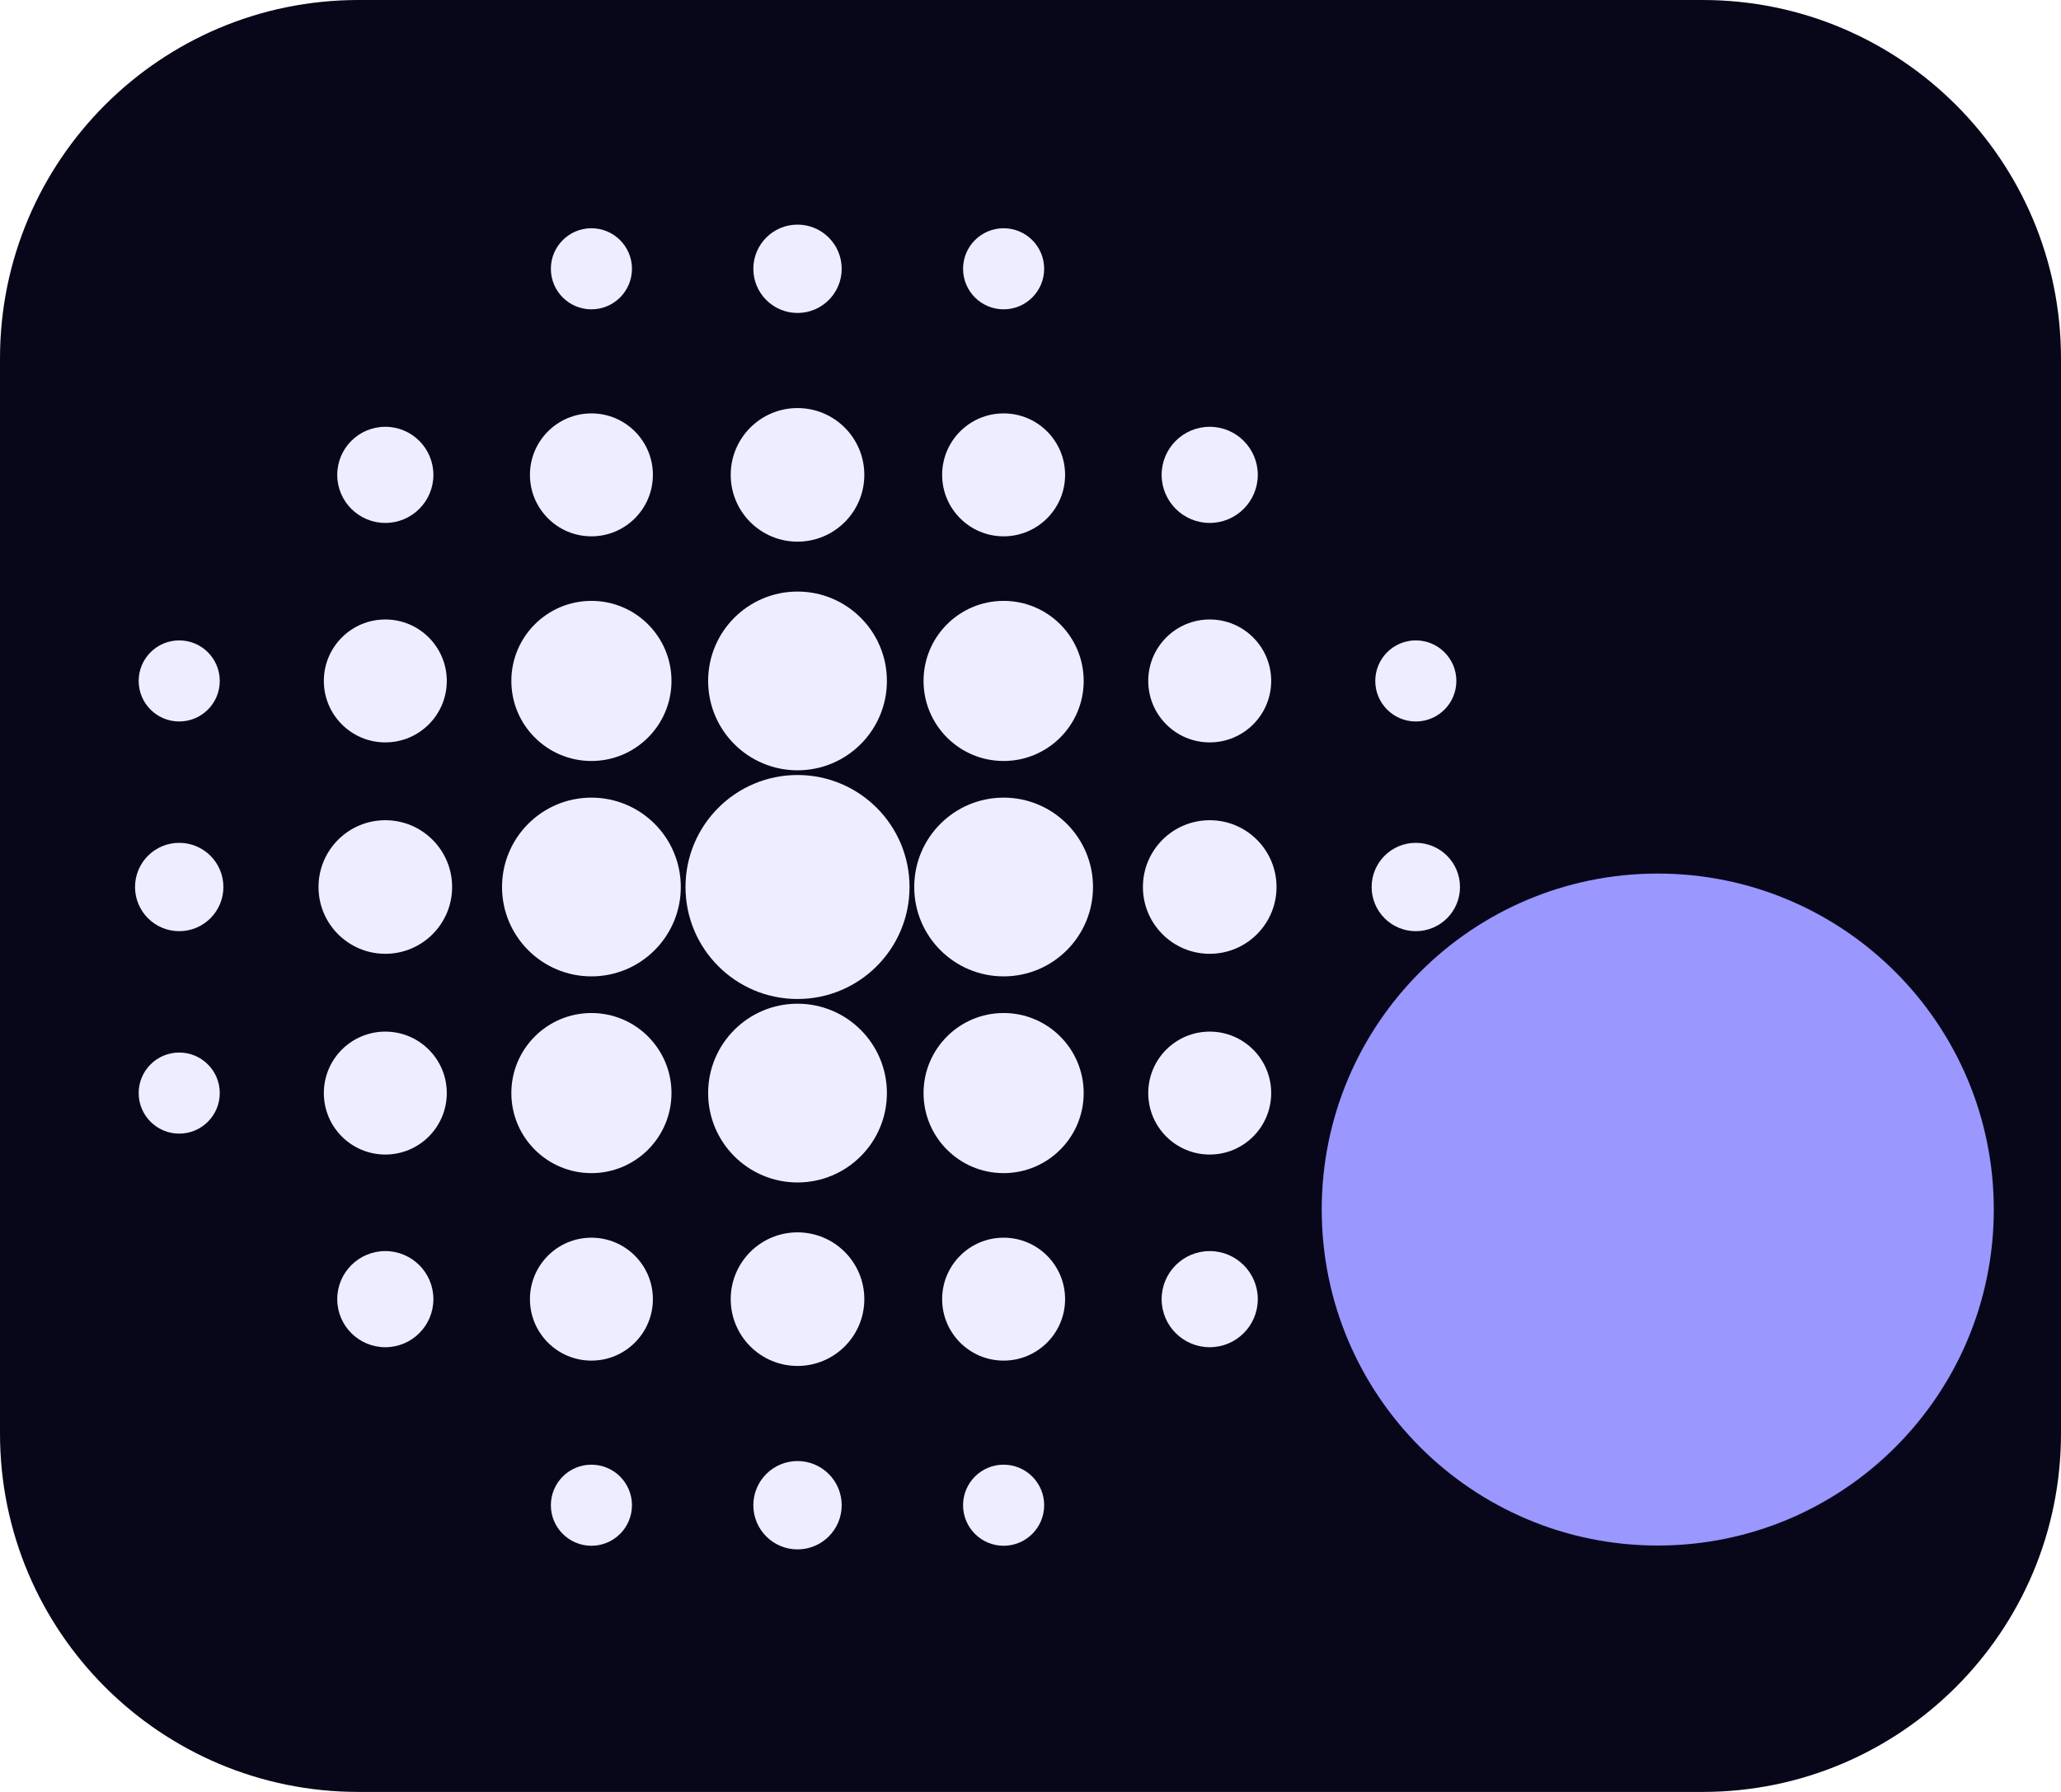
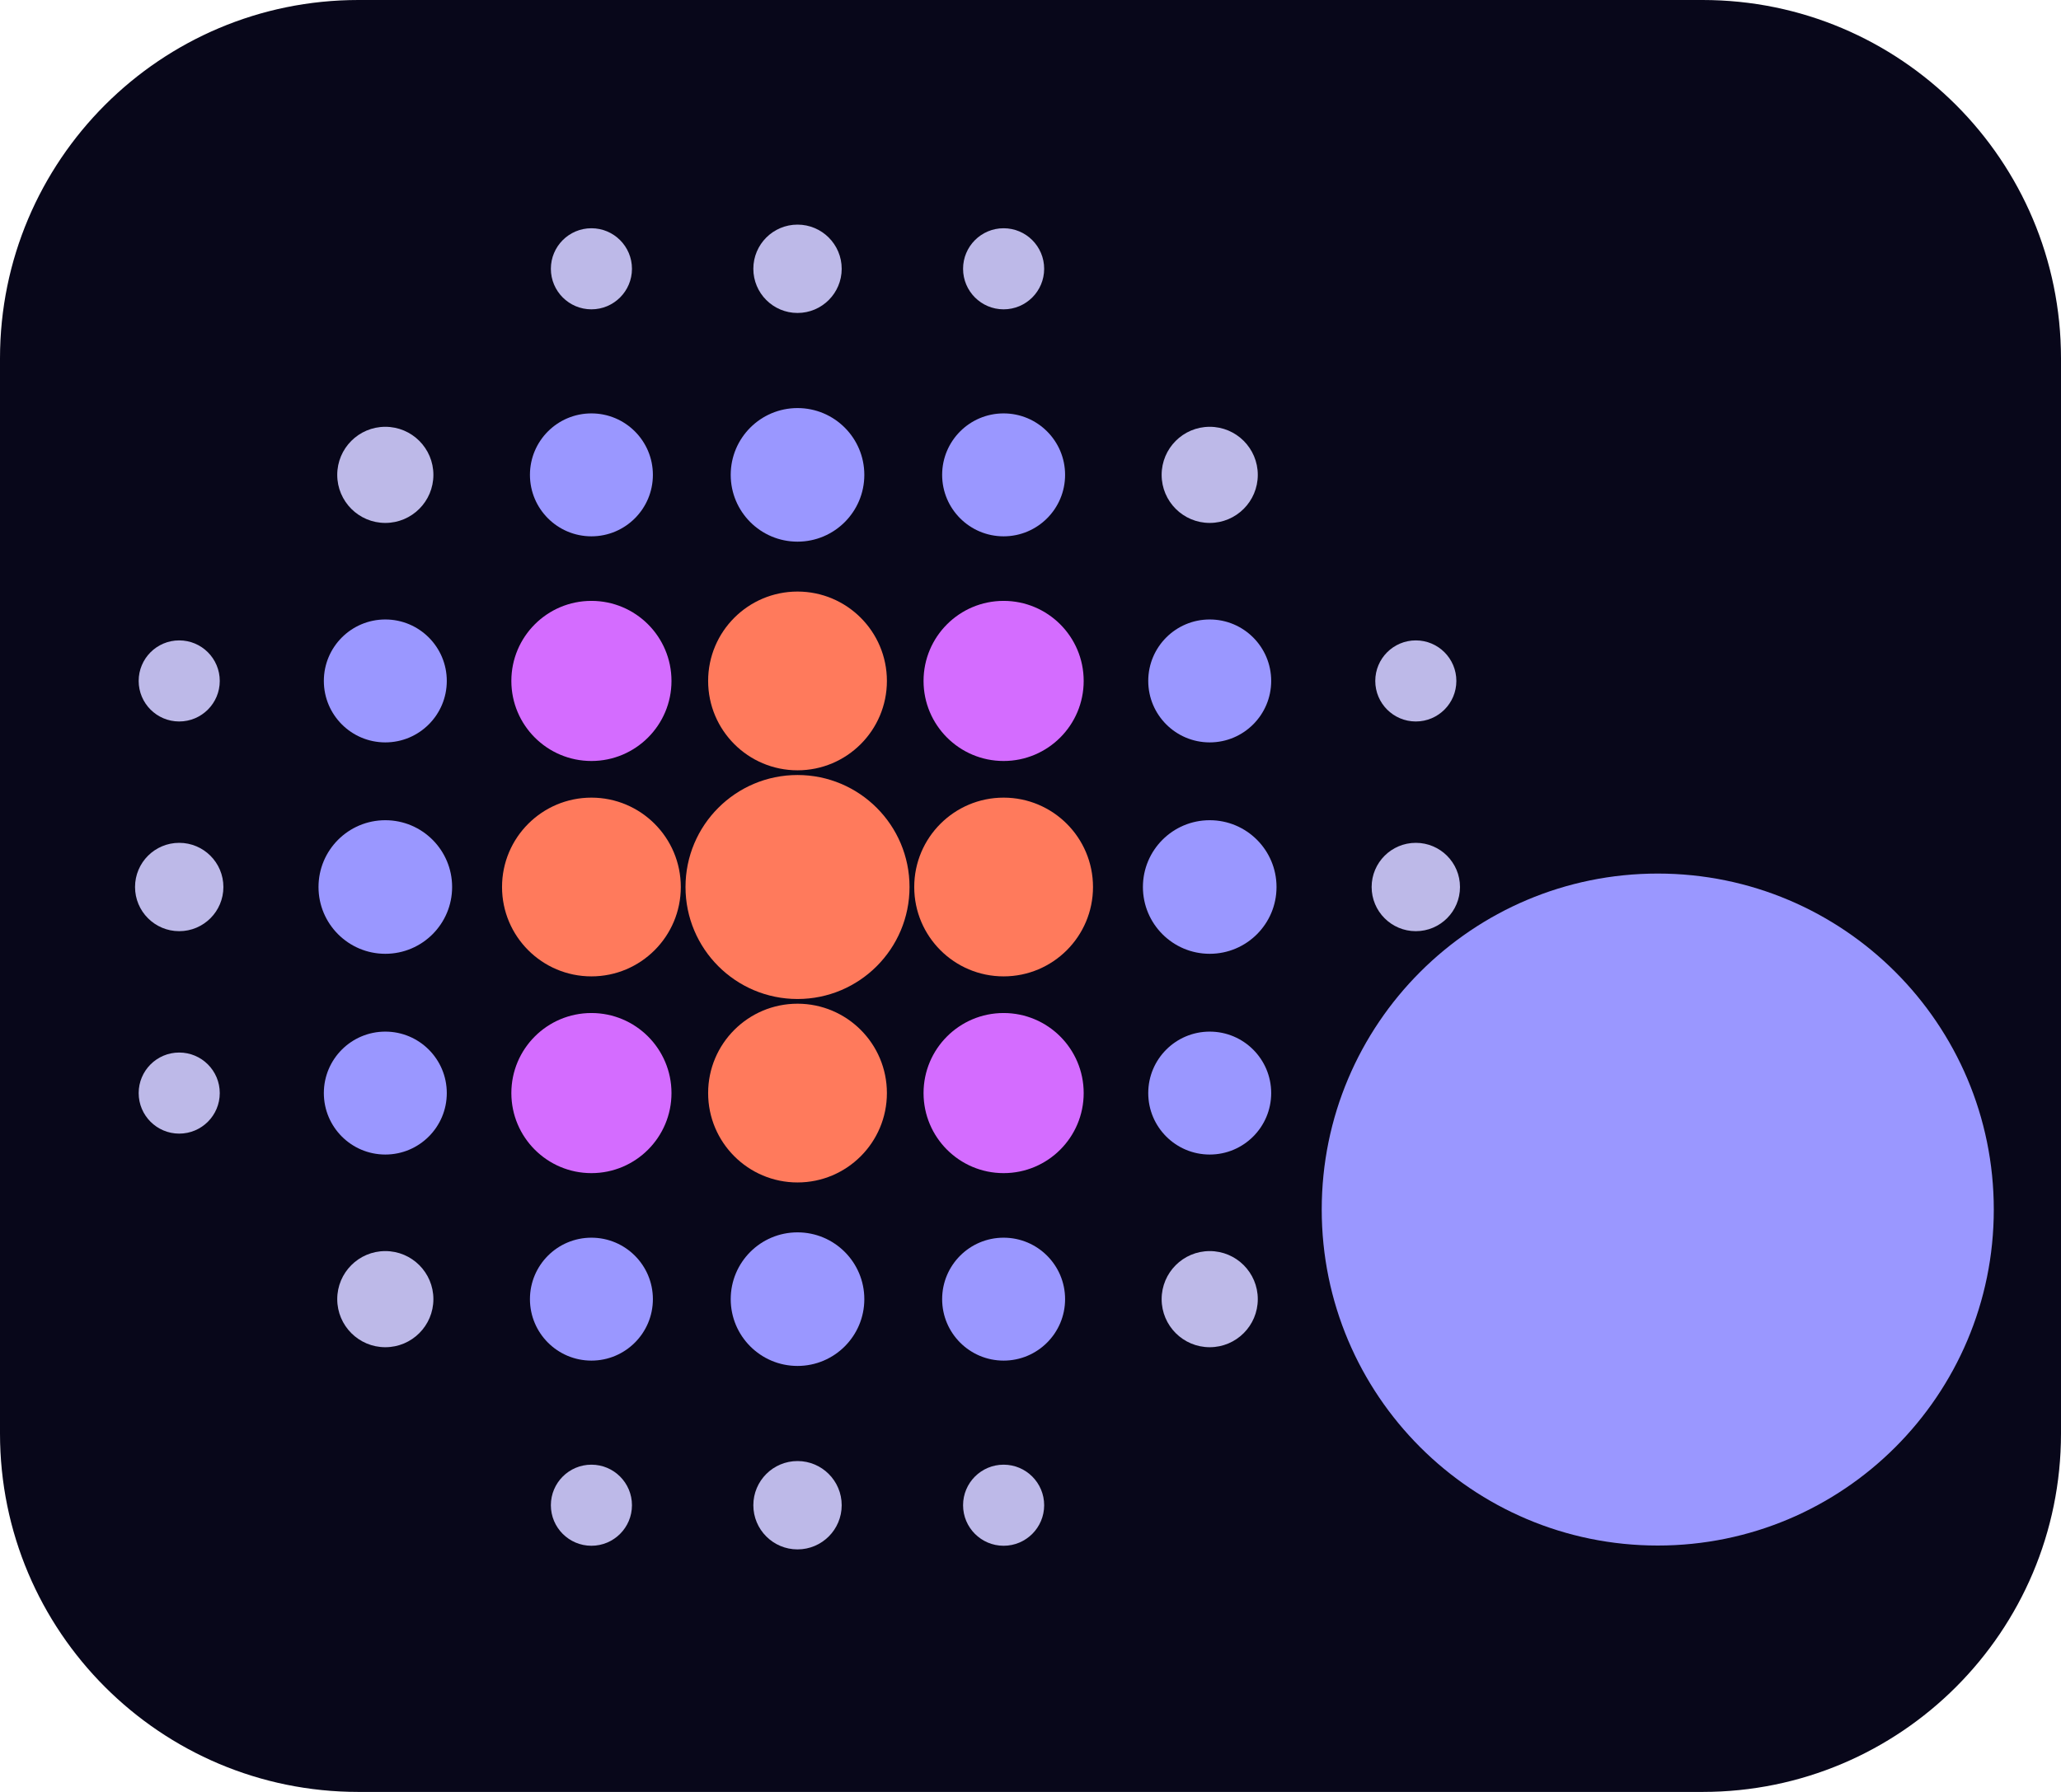
<svg xmlns="http://www.w3.org/2000/svg" viewBox="0 0 46 40">
  <rect width="46" height="40" rx="8" fill="#08071a" />
-   <g fill="#eeedff">
-     <circle cx="13.2" cy="6" r="0.905" />
-     <circle cx="17.8" cy="6" r="0.986" />
-     <circle cx="22.4" cy="6" r="0.905" />
-     <circle cx="8.6" cy="10.6" r="1.073" />
-     <circle cx="13.2" cy="10.6" r="1.372" />
-     <circle cx="17.8" cy="10.6" r="1.491" />
-     <circle cx="22.4" cy="10.6" r="1.372" />
-     <circle cx="27" cy="10.6" r="1.073" />
-     <circle cx="4" cy="15.2" r="0.905" />
-     <circle cx="8.6" cy="15.2" r="1.372" />
-     <circle cx="13.2" cy="15.2" r="1.787" />
-     <circle cx="17.8" cy="15.2" r="1.995" />
-     <circle cx="22.4" cy="15.2" r="1.787" />
-     <circle cx="27" cy="15.2" r="1.372" />
-     <circle cx="31.6" cy="15.2" r="0.905" />
-     <circle cx="4" cy="19.8" r="0.986" />
-     <circle cx="8.6" cy="19.8" r="1.491" />
-     <circle cx="13.2" cy="19.8" r="1.995" />
-     <circle cx="17.8" cy="19.8" r="2.5" />
-     <circle cx="22.4" cy="19.8" r="1.995" />
-     <circle cx="27" cy="19.8" r="1.491" />
-     <circle cx="31.6" cy="19.8" r="0.986" />
-     <circle cx="4" cy="24.4" r="0.905" />
-     <circle cx="8.6" cy="24.4" r="1.372" />
-     <circle cx="13.2" cy="24.4" r="1.787" />
-     <circle cx="17.8" cy="24.4" r="1.995" />
-     <circle cx="22.4" cy="24.4" r="1.787" />
-     <circle cx="27" cy="24.4" r="1.372" />
-     <circle cx="31.6" cy="24.4" r="0.905" />
-     <circle cx="8.6" cy="29" r="1.073" />
-     <circle cx="13.2" cy="29" r="1.372" />
-     <circle cx="17.8" cy="29" r="1.491" />
-     <circle cx="22.4" cy="29" r="1.372" />
-     <circle cx="27" cy="29" r="1.073" />
-     <circle cx="13.2" cy="33.6" r="0.905" />
-     <circle cx="17.8" cy="33.6" r="0.986" />
-     <circle cx="22.4" cy="33.6" r="0.905" />
-   </g>
+   <circle cx="13.2" cy="6" r="0.905" fill="#bdb9e8" />
+   <circle cx="17.8" cy="6" r="0.986" fill="#bdb9e8" />
+   <circle cx="22.4" cy="6" r="0.905" fill="#bdb9e8" />
+   <circle cx="8.6" cy="10.6" r="1.073" fill="#bdb9e8" />
+   <circle cx="13.2" cy="10.6" r="1.372" fill="#9a97ff" />
+   <circle cx="17.8" cy="10.6" r="1.491" fill="#9a97ff" />
+   <circle cx="22.4" cy="10.6" r="1.372" fill="#9a97ff" />
+   <circle cx="27" cy="10.6" r="1.073" fill="#bdb9e8" />
+   <circle cx="4" cy="15.2" r="0.905" fill="#bdb9e8" />
+   <circle cx="8.6" cy="15.2" r="1.372" fill="#9a97ff" />
+   <circle cx="13.2" cy="15.2" r="1.787" fill="#d46cff" />
+   <circle cx="17.8" cy="15.2" r="1.995" fill="#ff7a5c" />
+   <circle cx="22.4" cy="15.2" r="1.787" fill="#d46cff" />
+   <circle cx="27" cy="15.2" r="1.372" fill="#9a97ff" />
+   <circle cx="31.6" cy="15.2" r="0.905" fill="#bdb9e8" />
+   <circle cx="4" cy="19.8" r="0.986" fill="#bdb9e8" />
+   <circle cx="8.6" cy="19.8" r="1.491" fill="#9a97ff" />
+   <circle cx="13.2" cy="19.8" r="1.995" fill="#ff7a5c" />
+   <circle cx="17.8" cy="19.8" r="2.5" fill="#ff7a5c" />
+   <circle cx="22.4" cy="19.8" r="1.995" fill="#ff7a5c" />
+   <circle cx="27" cy="19.8" r="1.491" fill="#9a97ff" />
+   <circle cx="31.6" cy="19.8" r="0.986" fill="#bdb9e8" />
+   <circle cx="4" cy="24.4" r="0.905" fill="#bdb9e8" />
+   <circle cx="8.6" cy="24.4" r="1.372" fill="#9a97ff" />
+   <circle cx="13.2" cy="24.4" r="1.787" fill="#d46cff" />
+   <circle cx="17.8" cy="24.4" r="1.995" fill="#ff7a5c" />
+   <circle cx="22.4" cy="24.4" r="1.787" fill="#d46cff" />
+   <circle cx="27" cy="24.4" r="1.372" fill="#9a97ff" />
+   <circle cx="31.6" cy="24.4" r="0.905" fill="#bdb9e8" />
+   <circle cx="8.6" cy="29" r="1.073" fill="#bdb9e8" />
+   <circle cx="13.2" cy="29" r="1.372" fill="#9a97ff" />
+   <circle cx="17.8" cy="29" r="1.491" fill="#9a97ff" />
+   <circle cx="22.4" cy="29" r="1.372" fill="#9a97ff" />
+   <circle cx="27" cy="29" r="1.073" fill="#bdb9e8" />
+   <circle cx="13.2" cy="33.6" r="0.905" fill="#bdb9e8" />
+   <circle cx="17.8" cy="33.6" r="0.986" fill="#bdb9e8" />
+   <circle cx="22.4" cy="33.6" r="0.905" fill="#bdb9e8" />
  <circle cx="37" cy="27" r="7.5" fill="#9a97ff" />
</svg>
